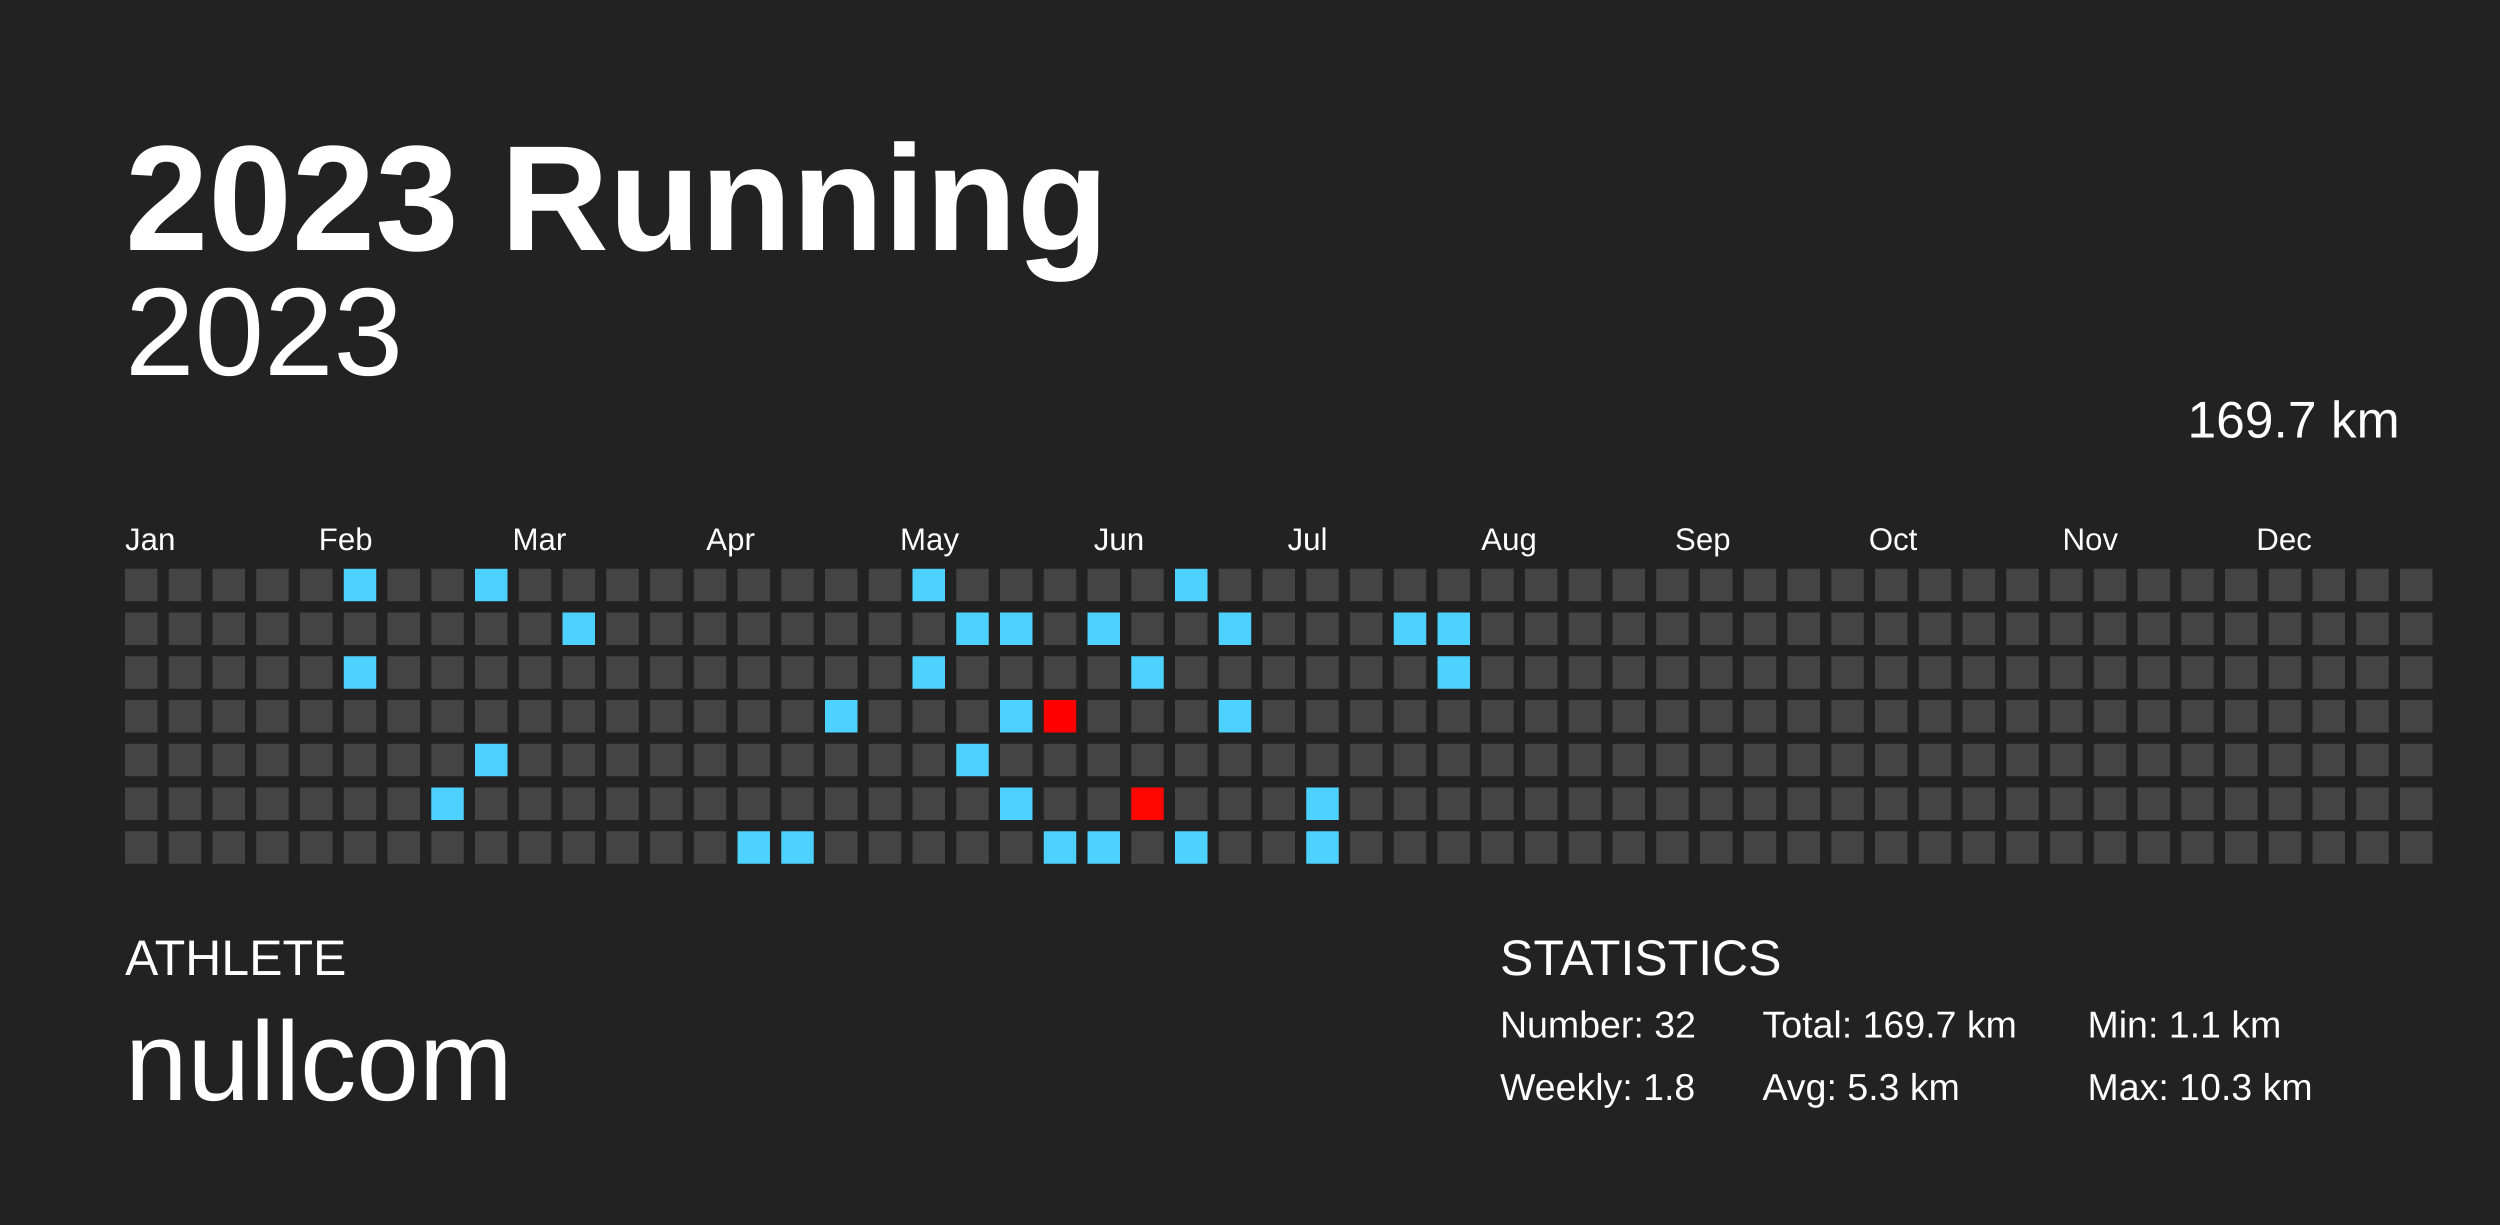
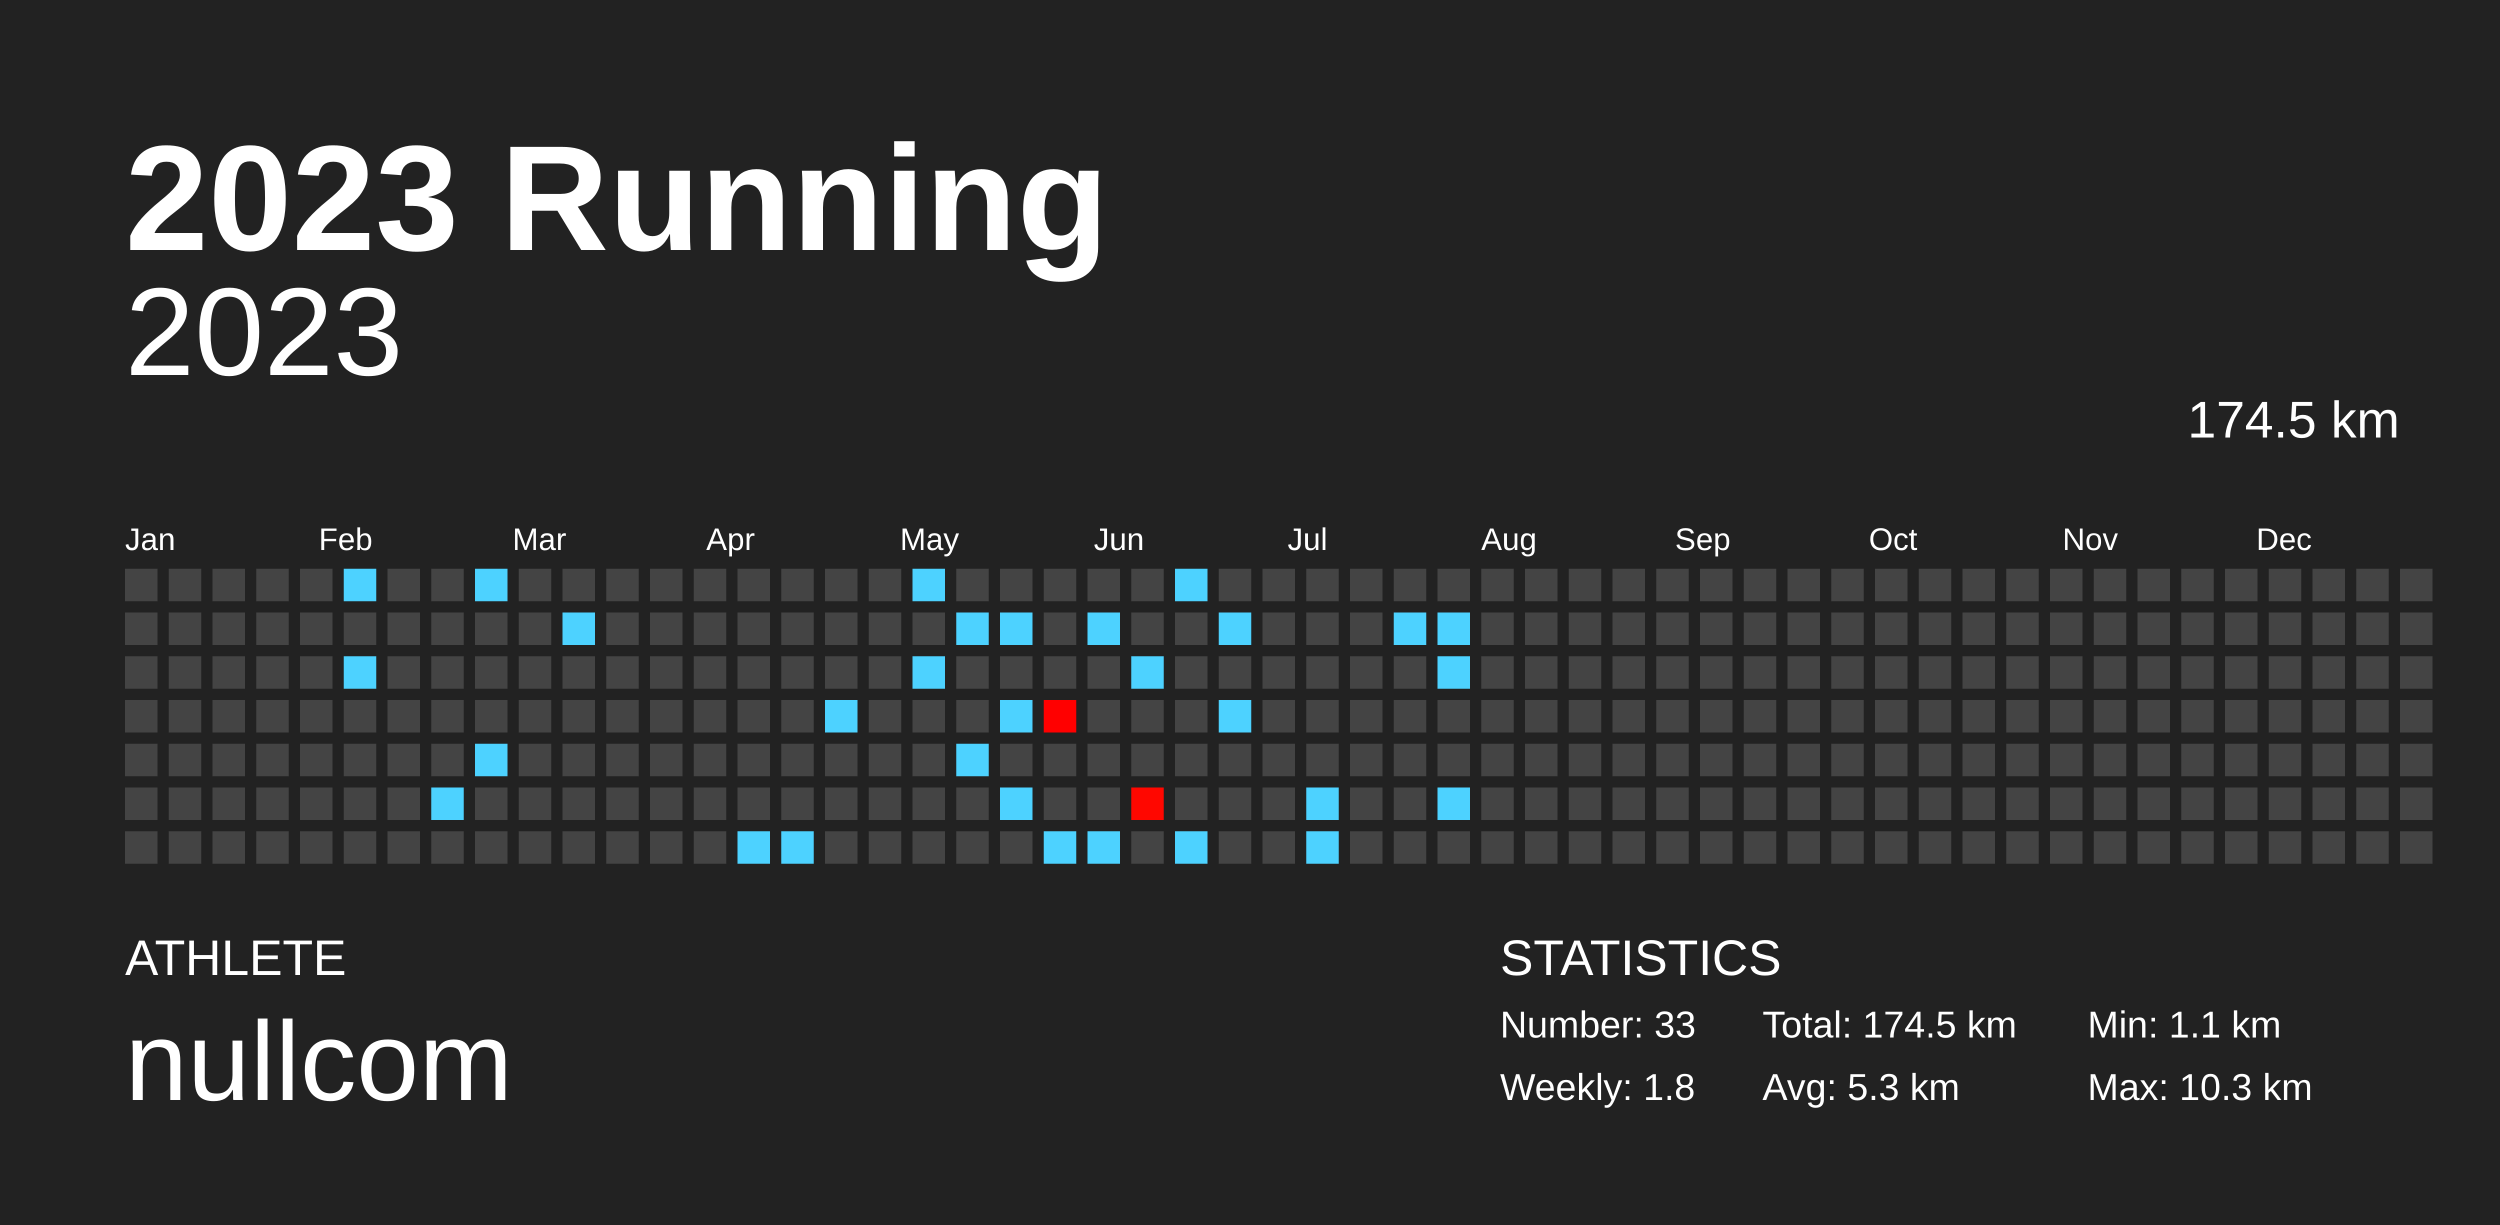
<svg xmlns="http://www.w3.org/2000/svg" baseProfile="full" height="98mm" version="1.1" viewBox="0,0,200,98" width="200mm">
  <defs />
  <rect fill="#222222" height="98" width="200" x="0" y="0" />
  <text fill="#FFFFFF" style="font-size:12px; font-family:Arial; font-weight:bold;" x="10" y="20">2023 Running</text>
  <text fill="#FFFFFF" style="font-size:4px; font-family:Arial" x="10" y="78">ATHLETE</text>
  <text fill="#FFFFFF" style="font-size:9px; font-family:Arial" x="10" y="88">nullcom</text>
  <text fill="#FFFFFF" style="font-size:4px; font-family:Arial" x="120" y="78">STATISTICS</text>
-   <text fill="#FFFFFF" style="font-size:3px; font-family:Arial" x="120" y="83">Number: 32</text>
+   <text fill="#FFFFFF" style="font-size:3px; font-family:Arial" x="120" y="83">Number: 33</text>
  <text fill="#FFFFFF" style="font-size:3px; font-family:Arial" x="120" y="88">Weekly: 1.8</text>
-   <text fill="#FFFFFF" style="font-size:3px; font-family:Arial" x="141" y="83">Total: 169.7 km</text>
+   <text fill="#FFFFFF" style="font-size:3px; font-family:Arial" x="141" y="83">Total: 174.5 km</text>
  <text fill="#FFFFFF" style="font-size:3px; font-family:Arial" x="141" y="88">Avg: 5.3 km</text>
  <text fill="#FFFFFF" style="font-size:3px; font-family:Arial" x="167" y="83">Min: 1.1 km</text>
  <text fill="#FFFFFF" style="font-size:3px; font-family:Arial" x="167" y="88">Max: 10.3 km</text>
  <text alignment-baseline="hanging" fill="#FFFFFF" style="font-size:10.0px; font-family:Arial;" x="10" y="30">2023</text>
-   <text alignment-baseline="hanging" fill="#FFFFFF" style="font-size:4.125px; font-family:Arial;" x="175" y="35">169.7 km</text>
+   <text alignment-baseline="hanging" fill="#FFFFFF" style="font-size:4.125px; font-family:Arial;" x="175" y="35">174.5 km</text>
  <text fill="#FFFFFF" style="font-size:2.5px; font-family:Arial" x="10.0" y="44">Jan</text>
  <text fill="#FFFFFF" style="font-size:2.5px; font-family:Arial" x="25.5" y="44">Feb</text>
  <text fill="#FFFFFF" style="font-size:2.5px; font-family:Arial" x="41.0" y="44">Mar</text>
  <text fill="#FFFFFF" style="font-size:2.5px; font-family:Arial" x="56.5" y="44">Apr</text>
  <text fill="#FFFFFF" style="font-size:2.5px; font-family:Arial" x="72.0" y="44">May</text>
  <text fill="#FFFFFF" style="font-size:2.5px; font-family:Arial" x="87.5" y="44">Jun</text>
  <text fill="#FFFFFF" style="font-size:2.5px; font-family:Arial" x="103.0" y="44">Jul</text>
  <text fill="#FFFFFF" style="font-size:2.5px; font-family:Arial" x="118.5" y="44">Aug</text>
  <text fill="#FFFFFF" style="font-size:2.5px; font-family:Arial" x="134.0" y="44">Sep</text>
  <text fill="#FFFFFF" style="font-size:2.5px; font-family:Arial" x="149.5" y="44">Oct</text>
  <text fill="#FFFFFF" style="font-size:2.5px; font-family:Arial" x="165.0" y="44">Nov</text>
  <text fill="#FFFFFF" style="font-size:2.5px; font-family:Arial" x="180.5" y="44">Dec</text>
  <rect fill="#444444" height="2.6" width="2.6" x="10.0" y="45.5" />
  <rect fill="#444444" height="2.6" width="2.6" x="10.0" y="49.0" />
  <rect fill="#444444" height="2.6" width="2.6" x="10.0" y="52.5" />
  <rect fill="#444444" height="2.6" width="2.6" x="10.0" y="56.0" />
  <rect fill="#444444" height="2.6" width="2.6" x="10.0" y="59.5" />
  <rect fill="#444444" height="2.6" width="2.6" x="10.0" y="63.0" />
  <rect fill="#444444" height="2.6" width="2.6" x="10.0" y="66.5" />
  <rect fill="#444444" height="2.6" width="2.6" x="13.5" y="45.5" />
  <rect fill="#444444" height="2.6" width="2.6" x="13.5" y="49.0" />
  <rect fill="#444444" height="2.6" width="2.6" x="13.5" y="52.5" />
  <rect fill="#444444" height="2.6" width="2.6" x="13.5" y="56.0" />
  <rect fill="#444444" height="2.6" width="2.6" x="13.5" y="59.5" />
  <rect fill="#444444" height="2.6" width="2.6" x="13.5" y="63.0" />
  <rect fill="#444444" height="2.6" width="2.6" x="13.5" y="66.5" />
  <rect fill="#444444" height="2.6" width="2.6" x="17.0" y="45.5" />
  <rect fill="#444444" height="2.6" width="2.6" x="17.0" y="49.0" />
  <rect fill="#444444" height="2.6" width="2.6" x="17.0" y="52.5" />
  <rect fill="#444444" height="2.6" width="2.6" x="17.0" y="56.0" />
  <rect fill="#444444" height="2.6" width="2.6" x="17.0" y="59.5" />
  <rect fill="#444444" height="2.6" width="2.6" x="17.0" y="63.0" />
  <rect fill="#444444" height="2.6" width="2.6" x="17.0" y="66.5" />
  <rect fill="#444444" height="2.6" width="2.6" x="20.5" y="45.5" />
  <rect fill="#444444" height="2.6" width="2.6" x="20.5" y="49.0" />
  <rect fill="#444444" height="2.6" width="2.6" x="20.5" y="52.5" />
  <rect fill="#444444" height="2.6" width="2.6" x="20.5" y="56.0" />
  <rect fill="#444444" height="2.6" width="2.6" x="20.5" y="59.5" />
  <rect fill="#444444" height="2.6" width="2.6" x="20.5" y="63.0" />
  <rect fill="#444444" height="2.6" width="2.6" x="20.5" y="66.5" />
  <rect fill="#444444" height="2.6" width="2.6" x="24.0" y="45.5" />
  <rect fill="#444444" height="2.6" width="2.6" x="24.0" y="49.0" />
  <rect fill="#444444" height="2.6" width="2.6" x="24.0" y="52.5" />
  <rect fill="#444444" height="2.6" width="2.6" x="24.0" y="56.0" />
  <rect fill="#444444" height="2.6" width="2.6" x="24.0" y="59.5" />
  <rect fill="#444444" height="2.6" width="2.6" x="24.0" y="63.0" />
  <rect fill="#444444" height="2.6" width="2.6" x="24.0" y="66.5" />
  <rect fill="#4dd2ff" height="2.6" width="2.6" x="27.5" y="45.5" />
  <rect fill="#444444" height="2.6" width="2.6" x="27.5" y="49.0" />
  <rect fill="#4dd2ff" height="2.6" width="2.6" x="27.5" y="52.5" />
  <rect fill="#444444" height="2.6" width="2.6" x="27.5" y="56.0" />
  <rect fill="#444444" height="2.6" width="2.6" x="27.5" y="59.5" />
  <rect fill="#444444" height="2.6" width="2.6" x="27.5" y="63.0" />
  <rect fill="#444444" height="2.6" width="2.6" x="27.5" y="66.5" />
  <rect fill="#444444" height="2.6" width="2.6" x="31.0" y="45.5" />
  <rect fill="#444444" height="2.6" width="2.6" x="31.0" y="49.0" />
  <rect fill="#444444" height="2.6" width="2.6" x="31.0" y="52.5" />
  <rect fill="#444444" height="2.6" width="2.6" x="31.0" y="56.0" />
  <rect fill="#444444" height="2.6" width="2.6" x="31.0" y="59.5" />
  <rect fill="#444444" height="2.6" width="2.6" x="31.0" y="63.0" />
  <rect fill="#444444" height="2.6" width="2.6" x="31.0" y="66.5" />
  <rect fill="#444444" height="2.6" width="2.6" x="34.5" y="45.5" />
  <rect fill="#444444" height="2.6" width="2.6" x="34.5" y="49.0" />
  <rect fill="#444444" height="2.6" width="2.6" x="34.5" y="52.5" />
  <rect fill="#444444" height="2.6" width="2.6" x="34.5" y="56.0" />
  <rect fill="#444444" height="2.6" width="2.6" x="34.5" y="59.5" />
  <rect fill="#4dd2ff" height="2.6" width="2.6" x="34.5" y="63.0" />
  <rect fill="#444444" height="2.6" width="2.6" x="34.5" y="66.5" />
  <rect fill="#4dd2ff" height="2.6" width="2.6" x="38.0" y="45.5" />
  <rect fill="#444444" height="2.6" width="2.6" x="38.0" y="49.0" />
  <rect fill="#444444" height="2.6" width="2.6" x="38.0" y="52.5" />
  <rect fill="#444444" height="2.6" width="2.6" x="38.0" y="56.0" />
  <rect fill="#4dd2ff" height="2.6" width="2.6" x="38.0" y="59.5" />
  <rect fill="#444444" height="2.6" width="2.6" x="38.0" y="63.0" />
  <rect fill="#444444" height="2.6" width="2.6" x="38.0" y="66.5" />
  <rect fill="#444444" height="2.6" width="2.6" x="41.5" y="45.5" />
  <rect fill="#444444" height="2.6" width="2.6" x="41.5" y="49.0" />
  <rect fill="#444444" height="2.6" width="2.6" x="41.5" y="52.5" />
  <rect fill="#444444" height="2.6" width="2.6" x="41.5" y="56.0" />
  <rect fill="#444444" height="2.6" width="2.6" x="41.5" y="59.5" />
  <rect fill="#444444" height="2.6" width="2.6" x="41.5" y="63.0" />
  <rect fill="#444444" height="2.6" width="2.6" x="41.5" y="66.5" />
  <rect fill="#444444" height="2.6" width="2.6" x="45.0" y="45.5" />
  <rect fill="#4dd2ff" height="2.6" width="2.6" x="45.0" y="49.0" />
  <rect fill="#444444" height="2.6" width="2.6" x="45.0" y="52.5" />
  <rect fill="#444444" height="2.6" width="2.6" x="45.0" y="56.0" />
  <rect fill="#444444" height="2.6" width="2.6" x="45.0" y="59.5" />
  <rect fill="#444444" height="2.6" width="2.6" x="45.0" y="63.0" />
  <rect fill="#444444" height="2.6" width="2.6" x="45.0" y="66.5" />
  <rect fill="#444444" height="2.6" width="2.6" x="48.5" y="45.5" />
  <rect fill="#444444" height="2.6" width="2.6" x="48.5" y="49.0" />
  <rect fill="#444444" height="2.6" width="2.6" x="48.5" y="52.5" />
  <rect fill="#444444" height="2.6" width="2.6" x="48.5" y="56.0" />
  <rect fill="#444444" height="2.6" width="2.6" x="48.5" y="59.5" />
  <rect fill="#444444" height="2.6" width="2.6" x="48.5" y="63.0" />
  <rect fill="#444444" height="2.6" width="2.6" x="48.5" y="66.5" />
  <rect fill="#444444" height="2.6" width="2.6" x="52.0" y="45.5" />
  <rect fill="#444444" height="2.6" width="2.6" x="52.0" y="49.0" />
  <rect fill="#444444" height="2.6" width="2.6" x="52.0" y="52.5" />
  <rect fill="#444444" height="2.6" width="2.6" x="52.0" y="56.0" />
  <rect fill="#444444" height="2.6" width="2.6" x="52.0" y="59.5" />
  <rect fill="#444444" height="2.6" width="2.6" x="52.0" y="63.0" />
  <rect fill="#444444" height="2.6" width="2.6" x="52.0" y="66.5" />
  <rect fill="#444444" height="2.6" width="2.6" x="55.5" y="45.5" />
  <rect fill="#444444" height="2.6" width="2.6" x="55.5" y="49.0" />
  <rect fill="#444444" height="2.6" width="2.6" x="55.5" y="52.5" />
  <rect fill="#444444" height="2.6" width="2.6" x="55.5" y="56.0" />
  <rect fill="#444444" height="2.6" width="2.6" x="55.5" y="59.5" />
  <rect fill="#444444" height="2.6" width="2.6" x="55.5" y="63.0" />
  <rect fill="#444444" height="2.6" width="2.6" x="55.5" y="66.5" />
  <rect fill="#444444" height="2.6" width="2.6" x="59.0" y="45.5" />
  <rect fill="#444444" height="2.6" width="2.6" x="59.0" y="49.0" />
  <rect fill="#444444" height="2.6" width="2.6" x="59.0" y="52.5" />
  <rect fill="#444444" height="2.6" width="2.6" x="59.0" y="56.0" />
  <rect fill="#444444" height="2.6" width="2.6" x="59.0" y="59.5" />
  <rect fill="#444444" height="2.6" width="2.6" x="59.0" y="63.0" />
  <rect fill="#4dd2ff" height="2.6" width="2.6" x="59.0" y="66.5" />
  <rect fill="#444444" height="2.6" width="2.6" x="62.5" y="45.5" />
  <rect fill="#444444" height="2.6" width="2.6" x="62.5" y="49.0" />
  <rect fill="#444444" height="2.6" width="2.6" x="62.5" y="52.5" />
  <rect fill="#444444" height="2.6" width="2.6" x="62.5" y="56.0" />
  <rect fill="#444444" height="2.6" width="2.6" x="62.5" y="59.5" />
  <rect fill="#444444" height="2.6" width="2.6" x="62.5" y="63.0" />
  <rect fill="#4dd2ff" height="2.6" width="2.6" x="62.5" y="66.5" />
  <rect fill="#444444" height="2.6" width="2.6" x="66.0" y="45.5" />
  <rect fill="#444444" height="2.6" width="2.6" x="66.0" y="49.0" />
  <rect fill="#444444" height="2.6" width="2.6" x="66.0" y="52.5" />
  <rect fill="#4dd2ff" height="2.6" width="2.6" x="66.0" y="56.0" />
  <rect fill="#444444" height="2.6" width="2.6" x="66.0" y="59.5" />
  <rect fill="#444444" height="2.6" width="2.6" x="66.0" y="63.0" />
  <rect fill="#444444" height="2.6" width="2.6" x="66.0" y="66.5" />
  <rect fill="#444444" height="2.6" width="2.6" x="69.5" y="45.5" />
  <rect fill="#444444" height="2.6" width="2.6" x="69.5" y="49.0" />
  <rect fill="#444444" height="2.6" width="2.6" x="69.5" y="52.5" />
  <rect fill="#444444" height="2.6" width="2.6" x="69.5" y="56.0" />
  <rect fill="#444444" height="2.6" width="2.6" x="69.5" y="59.5" />
  <rect fill="#444444" height="2.6" width="2.6" x="69.5" y="63.0" />
  <rect fill="#444444" height="2.6" width="2.6" x="69.5" y="66.5" />
  <rect fill="#4dd2ff" height="2.6" width="2.6" x="73.0" y="45.5" />
  <rect fill="#444444" height="2.6" width="2.6" x="73.0" y="49.0" />
  <rect fill="#4dd2ff" height="2.6" width="2.6" x="73.0" y="52.5" />
  <rect fill="#444444" height="2.6" width="2.6" x="73.0" y="56.0" />
  <rect fill="#444444" height="2.6" width="2.6" x="73.0" y="59.5" />
  <rect fill="#444444" height="2.6" width="2.6" x="73.0" y="63.0" />
  <rect fill="#444444" height="2.6" width="2.6" x="73.0" y="66.5" />
  <rect fill="#444444" height="2.6" width="2.6" x="76.5" y="45.5" />
  <rect fill="#4dd2ff" height="2.6" width="2.6" x="76.5" y="49.0" />
  <rect fill="#444444" height="2.6" width="2.6" x="76.5" y="52.5" />
  <rect fill="#444444" height="2.6" width="2.6" x="76.5" y="56.0" />
  <rect fill="#4dd2ff" height="2.6" width="2.6" x="76.5" y="59.5" />
  <rect fill="#444444" height="2.6" width="2.6" x="76.5" y="63.0" />
  <rect fill="#444444" height="2.6" width="2.6" x="76.5" y="66.5" />
  <rect fill="#444444" height="2.6" width="2.6" x="80.0" y="45.5" />
  <rect fill="#4dd2ff" height="2.6" width="2.6" x="80.0" y="49.0" />
  <rect fill="#444444" height="2.6" width="2.6" x="80.0" y="52.5" />
  <rect fill="#4dd2ff" height="2.6" width="2.6" x="80.0" y="56.0" />
  <rect fill="#444444" height="2.6" width="2.6" x="80.0" y="59.5" />
  <rect fill="#4dd2ff" height="2.6" width="2.6" x="80.0" y="63.0" />
  <rect fill="#444444" height="2.6" width="2.6" x="80.0" y="66.5" />
  <rect fill="#444444" height="2.6" width="2.6" x="83.5" y="45.5" />
  <rect fill="#444444" height="2.6" width="2.6" x="83.5" y="49.0" />
  <rect fill="#444444" height="2.6" width="2.6" x="83.5" y="52.5" />
  <rect fill="#ff0000" height="2.6" width="2.6" x="83.5" y="56.0" />
  <rect fill="#444444" height="2.6" width="2.6" x="83.5" y="59.5" />
  <rect fill="#444444" height="2.6" width="2.6" x="83.5" y="63.0" />
  <rect fill="#4dd2ff" height="2.6" width="2.6" x="83.5" y="66.5" />
  <rect fill="#444444" height="2.6" width="2.6" x="87.0" y="45.5" />
  <rect fill="#4dd2ff" height="2.6" width="2.6" x="87.0" y="49.0" />
  <rect fill="#444444" height="2.6" width="2.6" x="87.0" y="52.5" />
  <rect fill="#444444" height="2.6" width="2.6" x="87.0" y="56.0" />
  <rect fill="#444444" height="2.6" width="2.6" x="87.0" y="59.5" />
  <rect fill="#444444" height="2.6" width="2.6" x="87.0" y="63.0" />
  <rect fill="#4dd2ff" height="2.6" width="2.6" x="87.0" y="66.5" />
  <rect fill="#444444" height="2.6" width="2.6" x="90.5" y="45.5" />
  <rect fill="#444444" height="2.6" width="2.6" x="90.5" y="49.0" />
  <rect fill="#4dd2ff" height="2.6" width="2.6" x="90.5" y="52.5" />
  <rect fill="#444444" height="2.6" width="2.6" x="90.5" y="56.0" />
  <rect fill="#444444" height="2.6" width="2.6" x="90.5" y="59.5" />
  <rect fill="#ff0700" height="2.6" width="2.6" x="90.5" y="63.0" />
  <rect fill="#444444" height="2.6" width="2.6" x="90.5" y="66.5" />
  <rect fill="#4dd2ff" height="2.6" width="2.6" x="94.0" y="45.5" />
  <rect fill="#444444" height="2.6" width="2.6" x="94.0" y="49.0" />
  <rect fill="#444444" height="2.6" width="2.6" x="94.0" y="52.5" />
  <rect fill="#444444" height="2.6" width="2.6" x="94.0" y="56.0" />
  <rect fill="#444444" height="2.6" width="2.6" x="94.0" y="59.5" />
  <rect fill="#444444" height="2.6" width="2.6" x="94.0" y="63.0" />
  <rect fill="#4dd2ff" height="2.6" width="2.6" x="94.0" y="66.5" />
  <rect fill="#444444" height="2.6" width="2.6" x="97.5" y="45.5" />
  <rect fill="#4dd2ff" height="2.6" width="2.6" x="97.5" y="49.0" />
  <rect fill="#444444" height="2.6" width="2.6" x="97.5" y="52.5" />
  <rect fill="#4dd2ff" height="2.6" width="2.6" x="97.5" y="56.0" />
  <rect fill="#444444" height="2.6" width="2.6" x="97.5" y="59.5" />
  <rect fill="#444444" height="2.6" width="2.6" x="97.5" y="63.0" />
  <rect fill="#444444" height="2.6" width="2.6" x="97.5" y="66.5" />
  <rect fill="#444444" height="2.6" width="2.6" x="101.0" y="45.5" />
  <rect fill="#444444" height="2.6" width="2.6" x="101.0" y="49.0" />
  <rect fill="#444444" height="2.6" width="2.6" x="101.0" y="52.5" />
  <rect fill="#444444" height="2.6" width="2.6" x="101.0" y="56.0" />
  <rect fill="#444444" height="2.6" width="2.6" x="101.0" y="59.5" />
  <rect fill="#444444" height="2.6" width="2.6" x="101.0" y="63.0" />
  <rect fill="#444444" height="2.6" width="2.6" x="101.0" y="66.5" />
  <rect fill="#444444" height="2.6" width="2.6" x="104.5" y="45.5" />
  <rect fill="#444444" height="2.6" width="2.6" x="104.5" y="49.0" />
  <rect fill="#444444" height="2.6" width="2.6" x="104.5" y="52.5" />
  <rect fill="#444444" height="2.6" width="2.6" x="104.5" y="56.0" />
  <rect fill="#444444" height="2.6" width="2.6" x="104.5" y="59.5" />
  <rect fill="#4dd2ff" height="2.6" width="2.6" x="104.5" y="63.0" />
  <rect fill="#4dd2ff" height="2.6" width="2.6" x="104.5" y="66.5" />
  <rect fill="#444444" height="2.6" width="2.6" x="108.0" y="45.5" />
  <rect fill="#444444" height="2.6" width="2.6" x="108.0" y="49.0" />
  <rect fill="#444444" height="2.6" width="2.6" x="108.0" y="52.5" />
  <rect fill="#444444" height="2.6" width="2.6" x="108.0" y="56.0" />
  <rect fill="#444444" height="2.6" width="2.6" x="108.0" y="59.5" />
  <rect fill="#444444" height="2.6" width="2.6" x="108.0" y="63.0" />
  <rect fill="#444444" height="2.6" width="2.6" x="108.0" y="66.5" />
  <rect fill="#444444" height="2.6" width="2.6" x="111.5" y="45.5" />
  <rect fill="#4dd2ff" height="2.6" width="2.6" x="111.5" y="49.0" />
  <rect fill="#444444" height="2.6" width="2.6" x="111.5" y="52.5" />
  <rect fill="#444444" height="2.6" width="2.6" x="111.5" y="56.0" />
  <rect fill="#444444" height="2.6" width="2.6" x="111.5" y="59.5" />
  <rect fill="#444444" height="2.6" width="2.6" x="111.5" y="63.0" />
  <rect fill="#444444" height="2.6" width="2.6" x="111.5" y="66.5" />
  <rect fill="#444444" height="2.6" width="2.6" x="115.0" y="45.5" />
  <rect fill="#4dd2ff" height="2.6" width="2.6" x="115.0" y="49.0" />
  <rect fill="#4dd2ff" height="2.6" width="2.6" x="115.0" y="52.5" />
  <rect fill="#444444" height="2.6" width="2.6" x="115.0" y="56.0" />
  <rect fill="#444444" height="2.6" width="2.6" x="115.0" y="59.5" />
-   <rect fill="#444444" height="2.6" width="2.6" x="115.0" y="63.0" />
+   <rect fill="#4dd2ff" height="2.6" width="2.6" x="115.0" y="63.0" />
  <rect fill="#444444" height="2.6" width="2.6" x="115.0" y="66.5" />
  <rect fill="#444444" height="2.6" width="2.6" x="118.5" y="45.5" />
  <rect fill="#444444" height="2.6" width="2.6" x="118.5" y="49.0" />
  <rect fill="#444444" height="2.6" width="2.6" x="118.5" y="52.5" />
  <rect fill="#444444" height="2.6" width="2.6" x="118.5" y="56.0" />
  <rect fill="#444444" height="2.6" width="2.6" x="118.5" y="59.5" />
  <rect fill="#444444" height="2.6" width="2.6" x="118.5" y="63.0" />
  <rect fill="#444444" height="2.6" width="2.6" x="118.5" y="66.5" />
  <rect fill="#444444" height="2.6" width="2.6" x="122.0" y="45.5" />
  <rect fill="#444444" height="2.6" width="2.6" x="122.0" y="49.0" />
  <rect fill="#444444" height="2.6" width="2.6" x="122.0" y="52.5" />
  <rect fill="#444444" height="2.6" width="2.6" x="122.0" y="56.0" />
  <rect fill="#444444" height="2.6" width="2.6" x="122.0" y="59.5" />
  <rect fill="#444444" height="2.6" width="2.6" x="122.0" y="63.0" />
  <rect fill="#444444" height="2.6" width="2.6" x="122.0" y="66.5" />
  <rect fill="#444444" height="2.6" width="2.6" x="125.5" y="45.5" />
  <rect fill="#444444" height="2.6" width="2.6" x="125.5" y="49.0" />
  <rect fill="#444444" height="2.6" width="2.6" x="125.5" y="52.5" />
  <rect fill="#444444" height="2.6" width="2.6" x="125.5" y="56.0" />
  <rect fill="#444444" height="2.6" width="2.6" x="125.5" y="59.5" />
  <rect fill="#444444" height="2.6" width="2.6" x="125.5" y="63.0" />
  <rect fill="#444444" height="2.6" width="2.6" x="125.5" y="66.5" />
  <rect fill="#444444" height="2.6" width="2.6" x="129.0" y="45.5" />
  <rect fill="#444444" height="2.6" width="2.6" x="129.0" y="49.0" />
  <rect fill="#444444" height="2.6" width="2.6" x="129.0" y="52.5" />
  <rect fill="#444444" height="2.6" width="2.6" x="129.0" y="56.0" />
  <rect fill="#444444" height="2.6" width="2.6" x="129.0" y="59.5" />
  <rect fill="#444444" height="2.6" width="2.6" x="129.0" y="63.0" />
  <rect fill="#444444" height="2.6" width="2.6" x="129.0" y="66.5" />
  <rect fill="#444444" height="2.6" width="2.6" x="132.5" y="45.5" />
  <rect fill="#444444" height="2.6" width="2.6" x="132.5" y="49.0" />
  <rect fill="#444444" height="2.6" width="2.6" x="132.5" y="52.5" />
  <rect fill="#444444" height="2.6" width="2.6" x="132.5" y="56.0" />
  <rect fill="#444444" height="2.6" width="2.6" x="132.5" y="59.5" />
  <rect fill="#444444" height="2.6" width="2.6" x="132.5" y="63.0" />
  <rect fill="#444444" height="2.6" width="2.6" x="132.5" y="66.5" />
  <rect fill="#444444" height="2.6" width="2.6" x="136.0" y="45.5" />
  <rect fill="#444444" height="2.6" width="2.6" x="136.0" y="49.0" />
  <rect fill="#444444" height="2.6" width="2.6" x="136.0" y="52.5" />
  <rect fill="#444444" height="2.6" width="2.6" x="136.0" y="56.0" />
  <rect fill="#444444" height="2.6" width="2.6" x="136.0" y="59.5" />
  <rect fill="#444444" height="2.6" width="2.6" x="136.0" y="63.0" />
  <rect fill="#444444" height="2.6" width="2.6" x="136.0" y="66.5" />
  <rect fill="#444444" height="2.6" width="2.6" x="139.5" y="45.5" />
  <rect fill="#444444" height="2.6" width="2.6" x="139.5" y="49.0" />
  <rect fill="#444444" height="2.6" width="2.6" x="139.5" y="52.5" />
  <rect fill="#444444" height="2.6" width="2.6" x="139.5" y="56.0" />
  <rect fill="#444444" height="2.6" width="2.6" x="139.5" y="59.5" />
  <rect fill="#444444" height="2.6" width="2.6" x="139.5" y="63.0" />
  <rect fill="#444444" height="2.6" width="2.6" x="139.5" y="66.5" />
  <rect fill="#444444" height="2.6" width="2.6" x="143.0" y="45.5" />
  <rect fill="#444444" height="2.6" width="2.6" x="143.0" y="49.0" />
  <rect fill="#444444" height="2.6" width="2.6" x="143.0" y="52.5" />
  <rect fill="#444444" height="2.6" width="2.6" x="143.0" y="56.0" />
  <rect fill="#444444" height="2.6" width="2.6" x="143.0" y="59.5" />
  <rect fill="#444444" height="2.6" width="2.6" x="143.0" y="63.0" />
  <rect fill="#444444" height="2.6" width="2.6" x="143.0" y="66.5" />
  <rect fill="#444444" height="2.6" width="2.6" x="146.5" y="45.5" />
  <rect fill="#444444" height="2.6" width="2.6" x="146.5" y="49.0" />
  <rect fill="#444444" height="2.6" width="2.6" x="146.5" y="52.5" />
  <rect fill="#444444" height="2.6" width="2.6" x="146.5" y="56.0" />
  <rect fill="#444444" height="2.6" width="2.6" x="146.5" y="59.5" />
  <rect fill="#444444" height="2.6" width="2.6" x="146.5" y="63.0" />
  <rect fill="#444444" height="2.6" width="2.6" x="146.5" y="66.5" />
  <rect fill="#444444" height="2.6" width="2.6" x="150.0" y="45.5" />
  <rect fill="#444444" height="2.6" width="2.6" x="150.0" y="49.0" />
  <rect fill="#444444" height="2.6" width="2.6" x="150.0" y="52.5" />
  <rect fill="#444444" height="2.6" width="2.6" x="150.0" y="56.0" />
  <rect fill="#444444" height="2.6" width="2.6" x="150.0" y="59.5" />
  <rect fill="#444444" height="2.6" width="2.6" x="150.0" y="63.0" />
  <rect fill="#444444" height="2.6" width="2.6" x="150.0" y="66.5" />
  <rect fill="#444444" height="2.6" width="2.6" x="153.5" y="45.5" />
  <rect fill="#444444" height="2.6" width="2.6" x="153.5" y="49.0" />
  <rect fill="#444444" height="2.6" width="2.6" x="153.5" y="52.5" />
  <rect fill="#444444" height="2.6" width="2.6" x="153.5" y="56.0" />
  <rect fill="#444444" height="2.6" width="2.6" x="153.5" y="59.5" />
  <rect fill="#444444" height="2.6" width="2.6" x="153.5" y="63.0" />
  <rect fill="#444444" height="2.6" width="2.6" x="153.5" y="66.5" />
  <rect fill="#444444" height="2.6" width="2.6" x="157.0" y="45.5" />
  <rect fill="#444444" height="2.6" width="2.6" x="157.0" y="49.0" />
  <rect fill="#444444" height="2.6" width="2.6" x="157.0" y="52.5" />
  <rect fill="#444444" height="2.6" width="2.6" x="157.0" y="56.0" />
  <rect fill="#444444" height="2.6" width="2.6" x="157.0" y="59.5" />
  <rect fill="#444444" height="2.6" width="2.6" x="157.0" y="63.0" />
  <rect fill="#444444" height="2.6" width="2.6" x="157.0" y="66.5" />
  <rect fill="#444444" height="2.6" width="2.6" x="160.5" y="45.5" />
  <rect fill="#444444" height="2.6" width="2.6" x="160.5" y="49.0" />
  <rect fill="#444444" height="2.6" width="2.6" x="160.5" y="52.5" />
  <rect fill="#444444" height="2.6" width="2.6" x="160.5" y="56.0" />
  <rect fill="#444444" height="2.6" width="2.6" x="160.5" y="59.5" />
  <rect fill="#444444" height="2.6" width="2.6" x="160.5" y="63.0" />
  <rect fill="#444444" height="2.6" width="2.6" x="160.5" y="66.5" />
  <rect fill="#444444" height="2.6" width="2.6" x="164.0" y="45.5" />
  <rect fill="#444444" height="2.6" width="2.6" x="164.0" y="49.0" />
  <rect fill="#444444" height="2.6" width="2.6" x="164.0" y="52.5" />
  <rect fill="#444444" height="2.6" width="2.6" x="164.0" y="56.0" />
  <rect fill="#444444" height="2.6" width="2.6" x="164.0" y="59.5" />
  <rect fill="#444444" height="2.6" width="2.6" x="164.0" y="63.0" />
  <rect fill="#444444" height="2.6" width="2.6" x="164.0" y="66.5" />
  <rect fill="#444444" height="2.6" width="2.6" x="167.5" y="45.5" />
  <rect fill="#444444" height="2.6" width="2.6" x="167.5" y="49.0" />
  <rect fill="#444444" height="2.6" width="2.6" x="167.5" y="52.5" />
  <rect fill="#444444" height="2.6" width="2.6" x="167.5" y="56.0" />
  <rect fill="#444444" height="2.6" width="2.6" x="167.5" y="59.5" />
  <rect fill="#444444" height="2.6" width="2.6" x="167.5" y="63.0" />
  <rect fill="#444444" height="2.6" width="2.6" x="167.5" y="66.5" />
  <rect fill="#444444" height="2.6" width="2.6" x="171.0" y="45.5" />
  <rect fill="#444444" height="2.6" width="2.6" x="171.0" y="49.0" />
  <rect fill="#444444" height="2.6" width="2.6" x="171.0" y="52.5" />
  <rect fill="#444444" height="2.6" width="2.6" x="171.0" y="56.0" />
  <rect fill="#444444" height="2.6" width="2.6" x="171.0" y="59.5" />
  <rect fill="#444444" height="2.6" width="2.6" x="171.0" y="63.0" />
  <rect fill="#444444" height="2.6" width="2.6" x="171.0" y="66.5" />
  <rect fill="#444444" height="2.6" width="2.6" x="174.5" y="45.5" />
  <rect fill="#444444" height="2.6" width="2.6" x="174.5" y="49.0" />
  <rect fill="#444444" height="2.6" width="2.6" x="174.5" y="52.5" />
  <rect fill="#444444" height="2.6" width="2.6" x="174.5" y="56.0" />
  <rect fill="#444444" height="2.6" width="2.6" x="174.5" y="59.5" />
  <rect fill="#444444" height="2.6" width="2.6" x="174.5" y="63.0" />
  <rect fill="#444444" height="2.6" width="2.6" x="174.5" y="66.5" />
  <rect fill="#444444" height="2.6" width="2.6" x="178.0" y="45.5" />
  <rect fill="#444444" height="2.6" width="2.6" x="178.0" y="49.0" />
  <rect fill="#444444" height="2.6" width="2.6" x="178.0" y="52.5" />
  <rect fill="#444444" height="2.6" width="2.6" x="178.0" y="56.0" />
  <rect fill="#444444" height="2.6" width="2.6" x="178.0" y="59.5" />
  <rect fill="#444444" height="2.6" width="2.6" x="178.0" y="63.0" />
  <rect fill="#444444" height="2.6" width="2.6" x="178.0" y="66.5" />
  <rect fill="#444444" height="2.6" width="2.6" x="181.5" y="45.5" />
  <rect fill="#444444" height="2.6" width="2.6" x="181.5" y="49.0" />
  <rect fill="#444444" height="2.6" width="2.6" x="181.5" y="52.5" />
  <rect fill="#444444" height="2.6" width="2.6" x="181.5" y="56.0" />
  <rect fill="#444444" height="2.6" width="2.6" x="181.5" y="59.5" />
  <rect fill="#444444" height="2.6" width="2.6" x="181.5" y="63.0" />
  <rect fill="#444444" height="2.6" width="2.6" x="181.5" y="66.5" />
  <rect fill="#444444" height="2.6" width="2.6" x="185.0" y="45.5" />
  <rect fill="#444444" height="2.6" width="2.6" x="185.0" y="49.0" />
  <rect fill="#444444" height="2.6" width="2.6" x="185.0" y="52.5" />
  <rect fill="#444444" height="2.6" width="2.6" x="185.0" y="56.0" />
  <rect fill="#444444" height="2.6" width="2.6" x="185.0" y="59.5" />
  <rect fill="#444444" height="2.6" width="2.6" x="185.0" y="63.0" />
  <rect fill="#444444" height="2.6" width="2.6" x="185.0" y="66.5" />
  <rect fill="#444444" height="2.6" width="2.6" x="188.5" y="45.5" />
  <rect fill="#444444" height="2.6" width="2.6" x="188.5" y="49.0" />
  <rect fill="#444444" height="2.6" width="2.6" x="188.5" y="52.5" />
  <rect fill="#444444" height="2.6" width="2.6" x="188.5" y="56.0" />
  <rect fill="#444444" height="2.6" width="2.6" x="188.5" y="59.5" />
  <rect fill="#444444" height="2.6" width="2.6" x="188.5" y="63.0" />
  <rect fill="#444444" height="2.6" width="2.6" x="188.5" y="66.5" />
  <rect fill="#444444" height="2.6" width="2.6" x="192.0" y="45.5" />
  <rect fill="#444444" height="2.6" width="2.6" x="192.0" y="49.0" />
  <rect fill="#444444" height="2.6" width="2.6" x="192.0" y="52.5" />
  <rect fill="#444444" height="2.6" width="2.6" x="192.0" y="56.0" />
  <rect fill="#444444" height="2.6" width="2.6" x="192.0" y="59.5" />
  <rect fill="#444444" height="2.6" width="2.6" x="192.0" y="63.0" />
  <rect fill="#444444" height="2.6" width="2.6" x="192.0" y="66.5" />
</svg>
